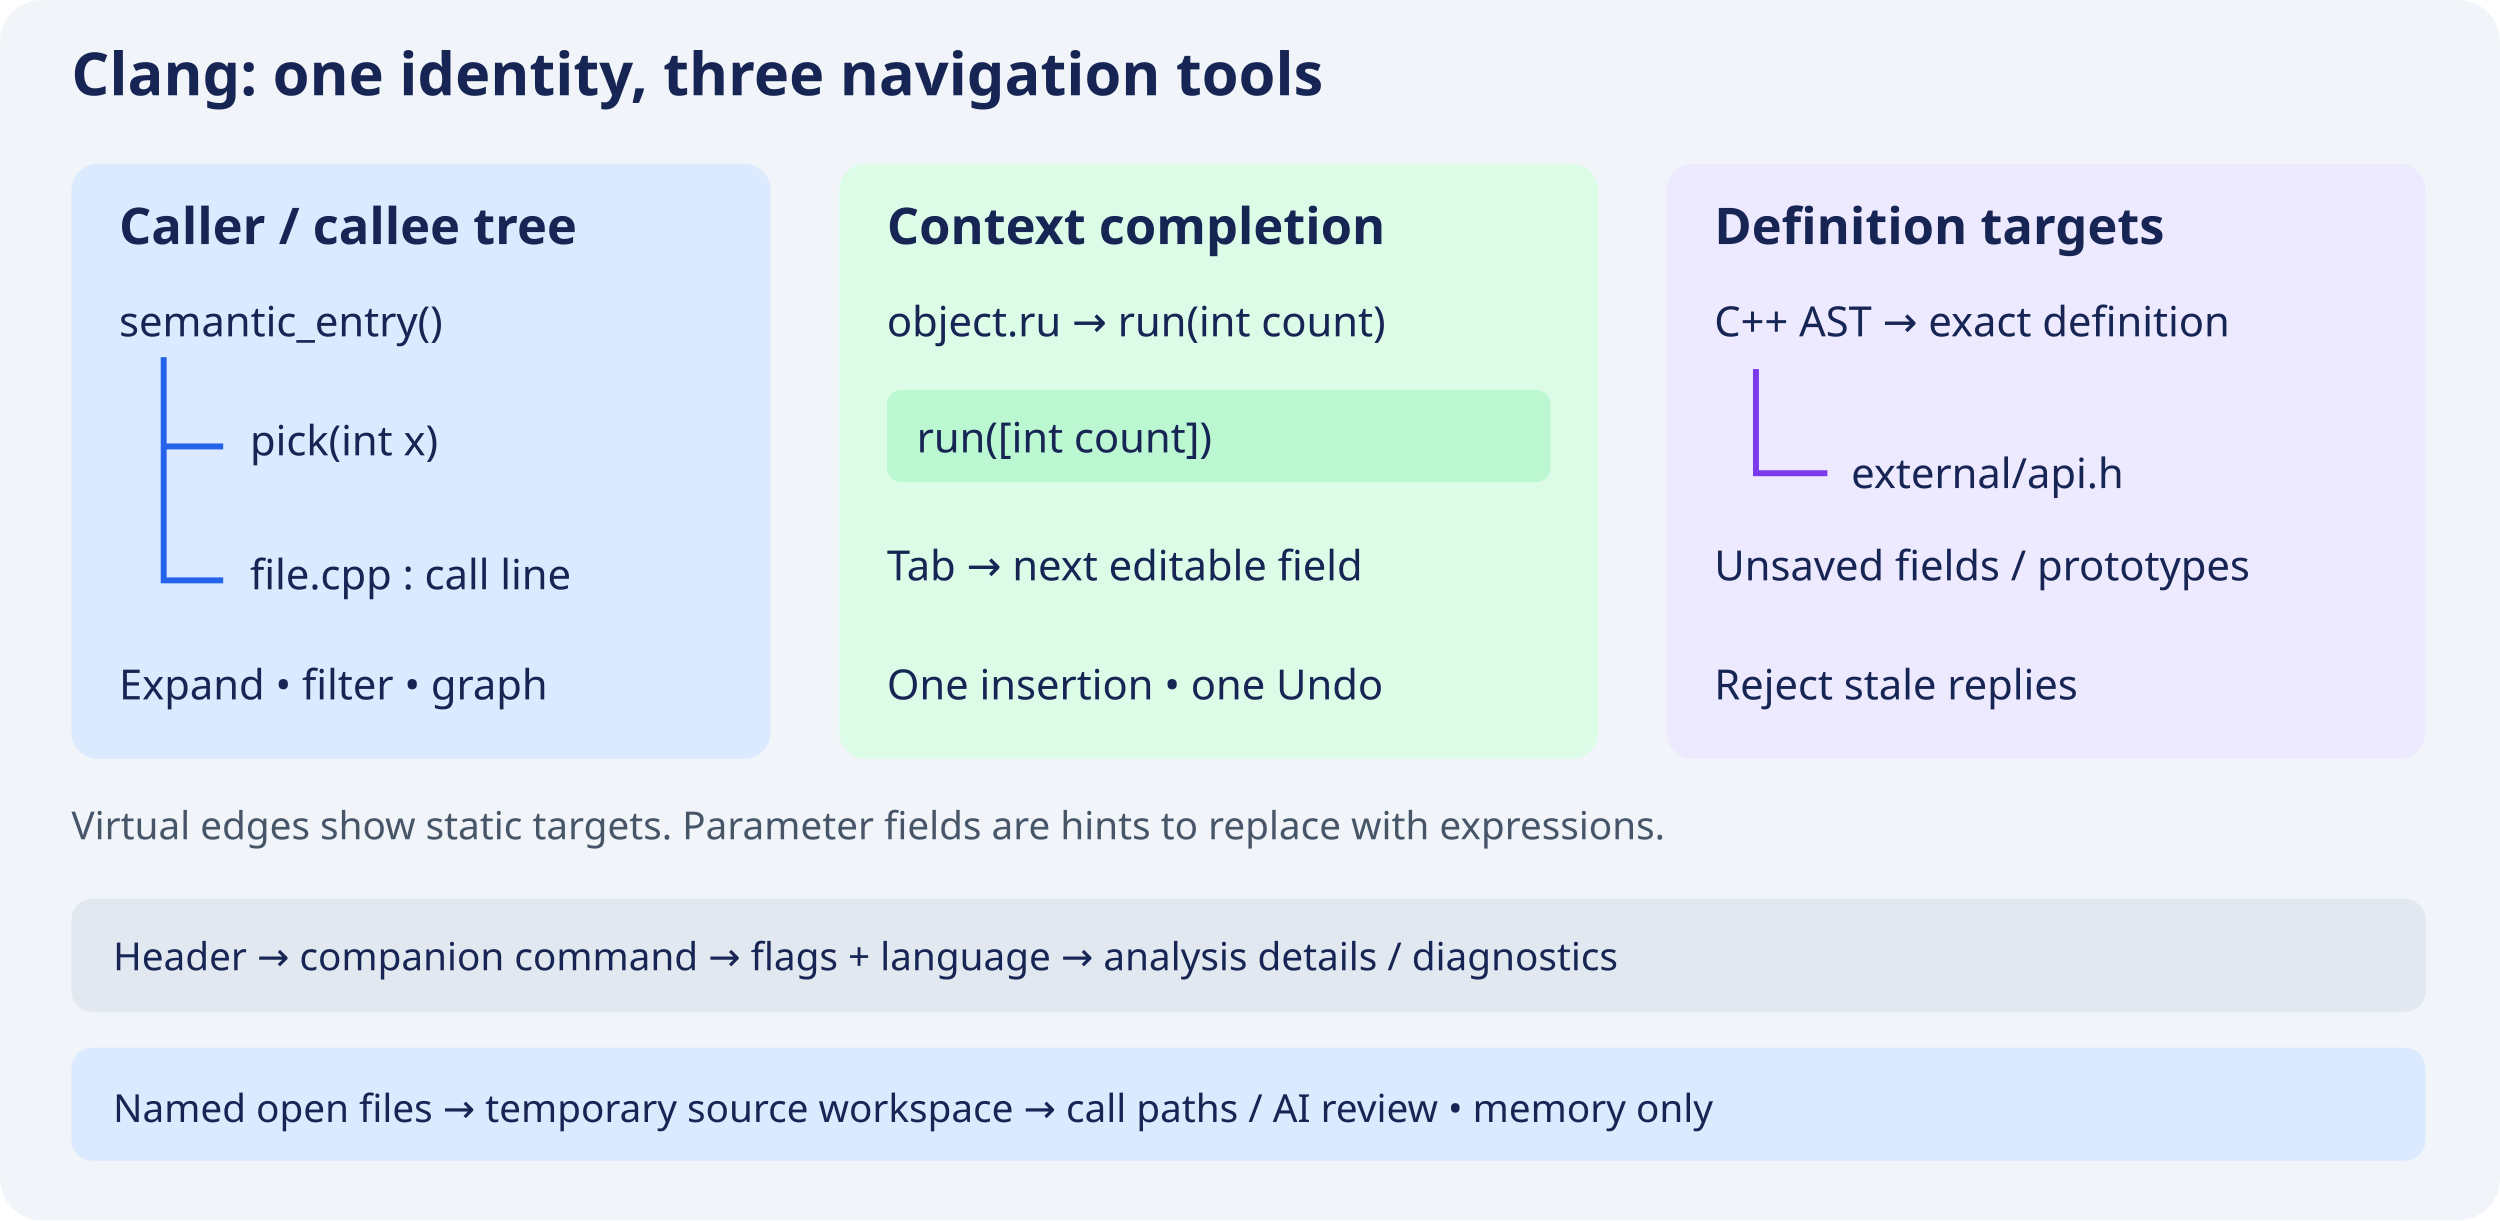
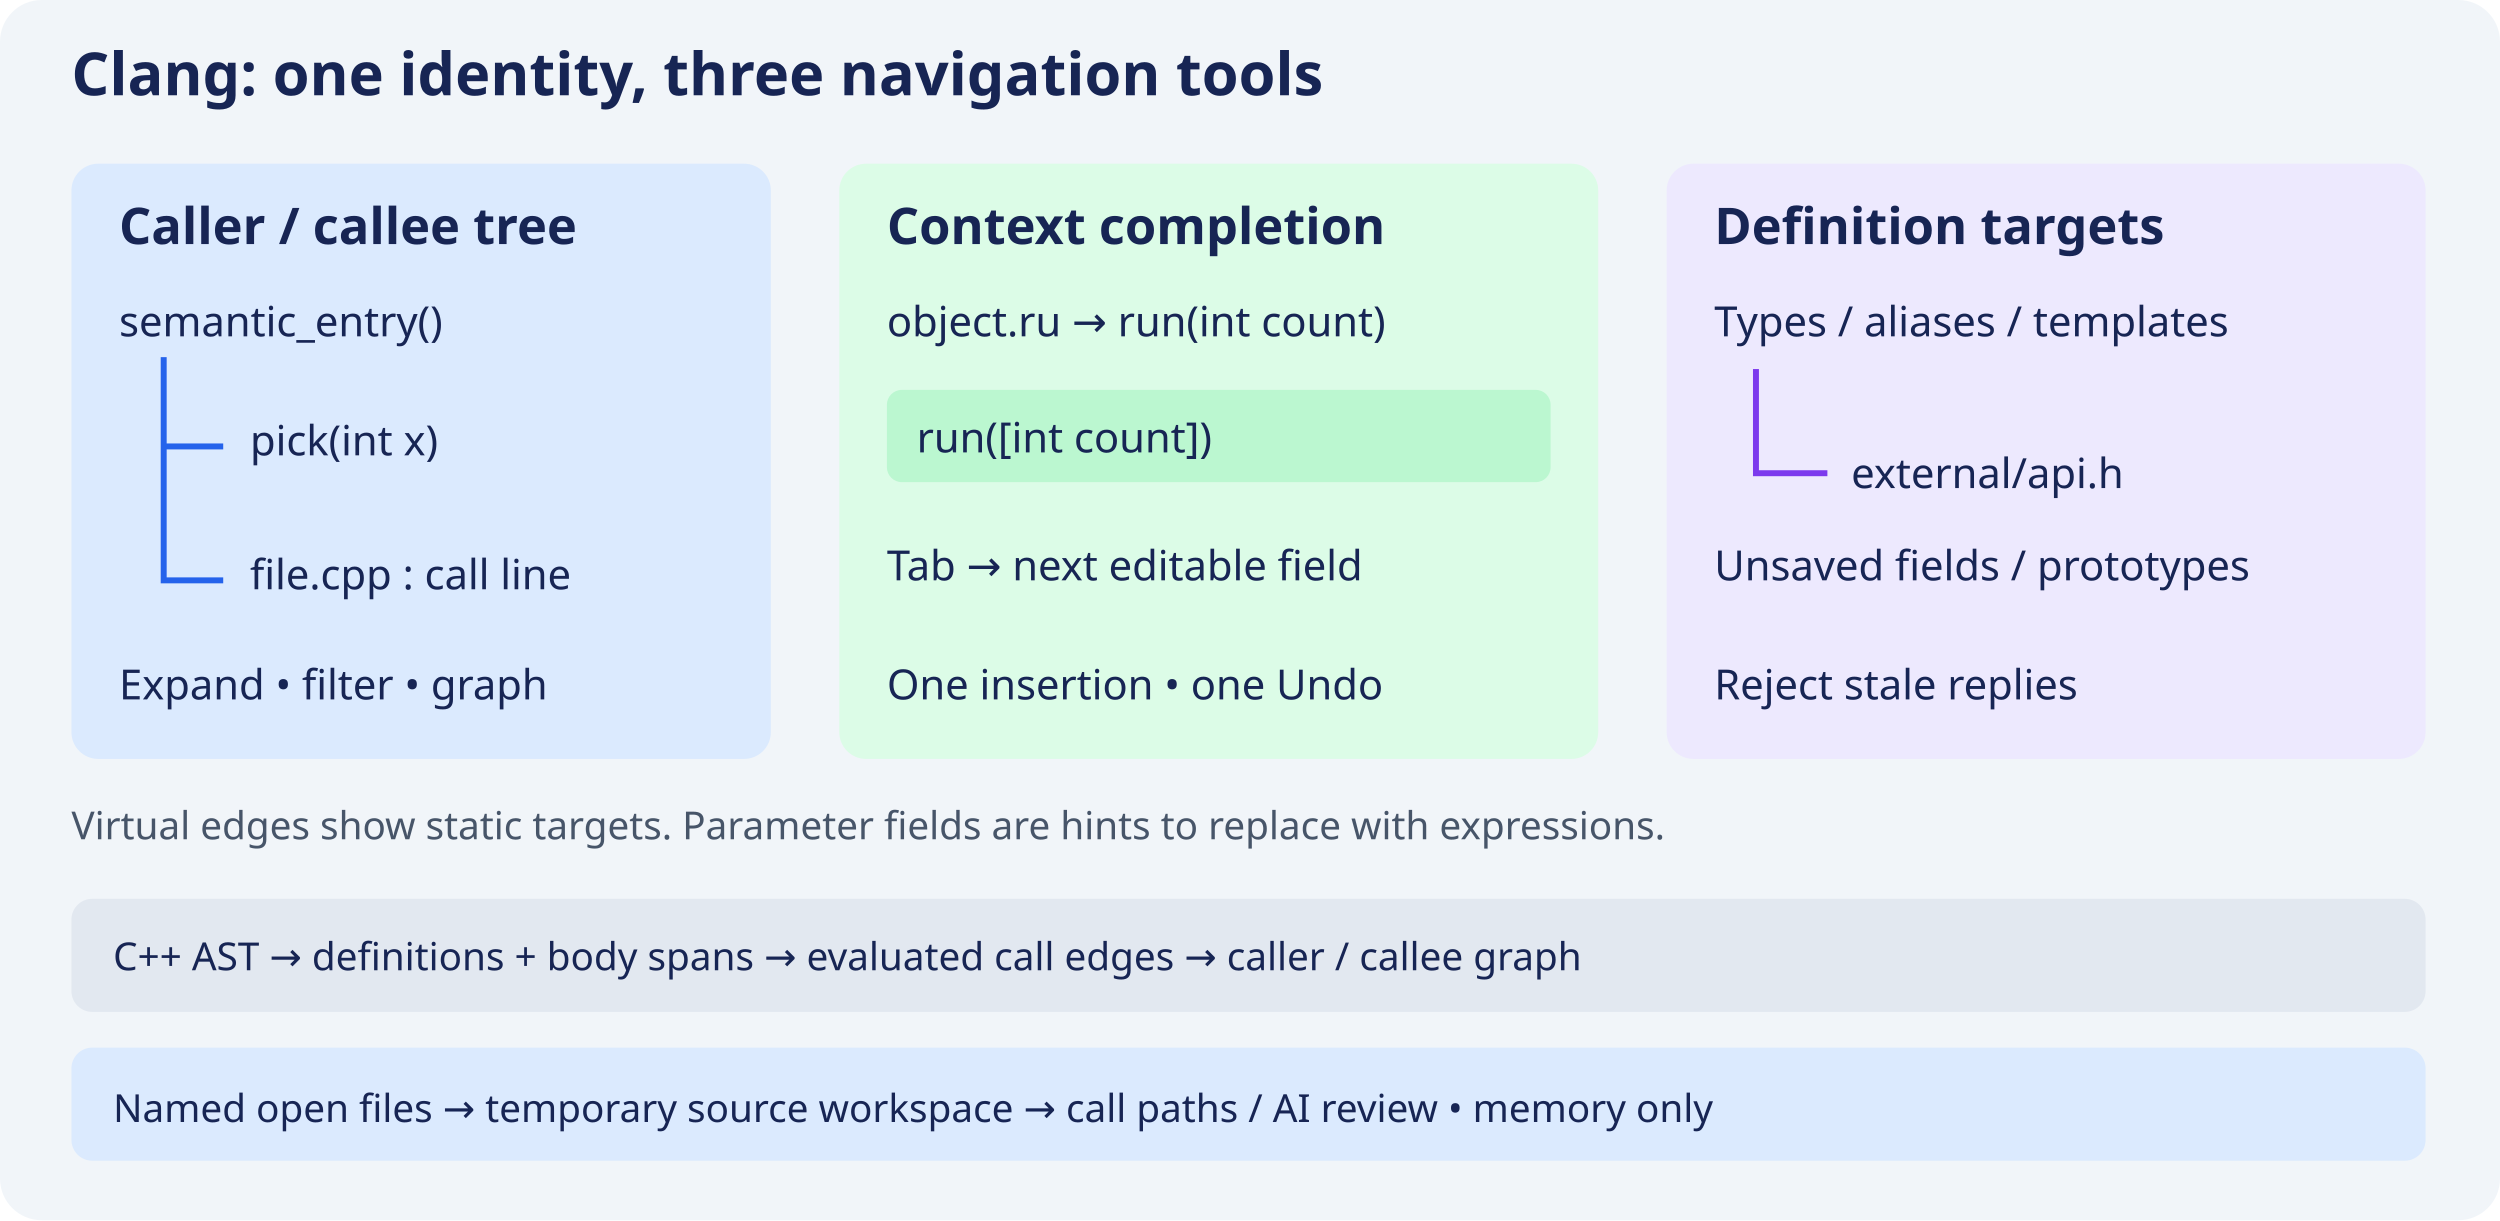
<svg xmlns="http://www.w3.org/2000/svg" width="840" height="410" viewBox="0 0 840 410">
  <rect width="840" height="410" rx="14" fill="#f1f5f9" />
  <g font-family="sans-serif" fill="#172554">
    <text x="24" y="32" font-size="20" font-weight="bold">Clang: one identity, three navigation tools</text>
    <rect x="24" y="55" width="235" height="200" rx="9" fill="#dbeafe" />
    <text x="40" y="82" font-size="17" font-weight="bold">Caller / callee tree</text>
    <g font-size="14">
      <text x="40" y="113">semantic_entry()</text>
      <path d="M55 120v30h20m-20 0v45h20" fill="none" stroke="#2563eb" stroke-width="2" />
      <text x="84" y="153">pick(int x)</text>
      <text x="84" y="198">file.cpp : call line</text>
      <text x="40" y="235">Expand • filter • graph</text>
    </g>
    <rect x="282" y="55" width="255" height="200" rx="9" fill="#dcfce7" />
    <text x="298" y="82" font-size="17" font-weight="bold">Context completion</text>
    <g font-size="14">
      <text x="298" y="113">object.ru → run(int count)</text>
      <rect x="298" y="131" width="223" height="31" rx="5" fill="#bbf7d0" />
      <text x="308" y="152">run([int count])</text>
      <text x="298" y="195">Tab → next editable field</text>
      <text x="298" y="235">One insertion • one Undo</text>
    </g>
    <rect x="560" y="55" width="255" height="200" rx="9" fill="#ede9fe" />
    <text x="576" y="82" font-size="17" font-weight="bold">Definition targets</text>
    <g font-size="14">
-       <text x="576" y="113">C++ AST → exact definition</text>
+       <text x="576" y="113">Types / aliases / templates</text>
      <path d="M590 124v35h24" fill="none" stroke="#7c3aed" stroke-width="2" />
      <text x="622" y="164">external/api.h</text>
      <text x="576" y="195">Unsaved fields / prototypes</text>
      <text x="576" y="235">Reject stale replies</text>
    </g>
    <text x="24" y="282" font-size="13" fill="#475569">Virtual edges show static targets. Parameter fields are hints to replace with expressions.</text>
    <rect x="24" y="302" width="791" height="38" rx="7" fill="#e2e8f0" />
-     <text x="38" y="326" font-size="13">Header → companion command → flags + language → analysis details / diagnostics</text>
+     <text x="38" y="326" font-size="13">C++ AST → definitions + body spans → evaluated call edges → caller / callee graph</text>
    <rect x="24" y="352" width="791" height="38" rx="7" fill="#dbeafe" />
    <text x="38" y="377" font-size="13">Named open files → temporary source workspace → call paths / AI review • memory only</text>
  </g>
</svg>
